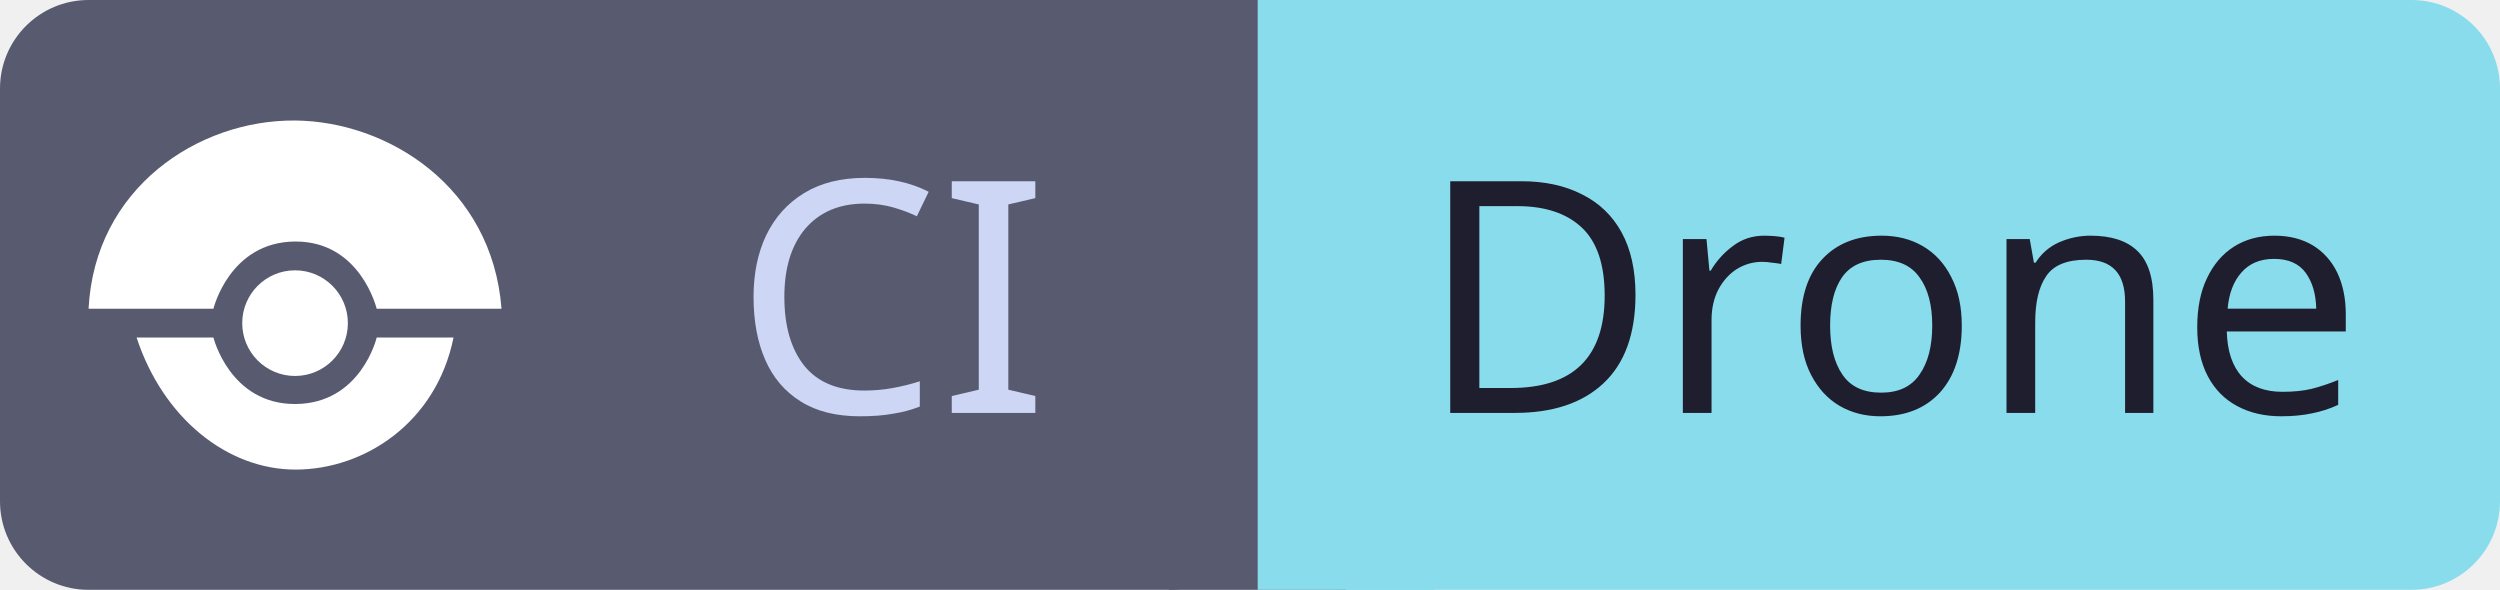
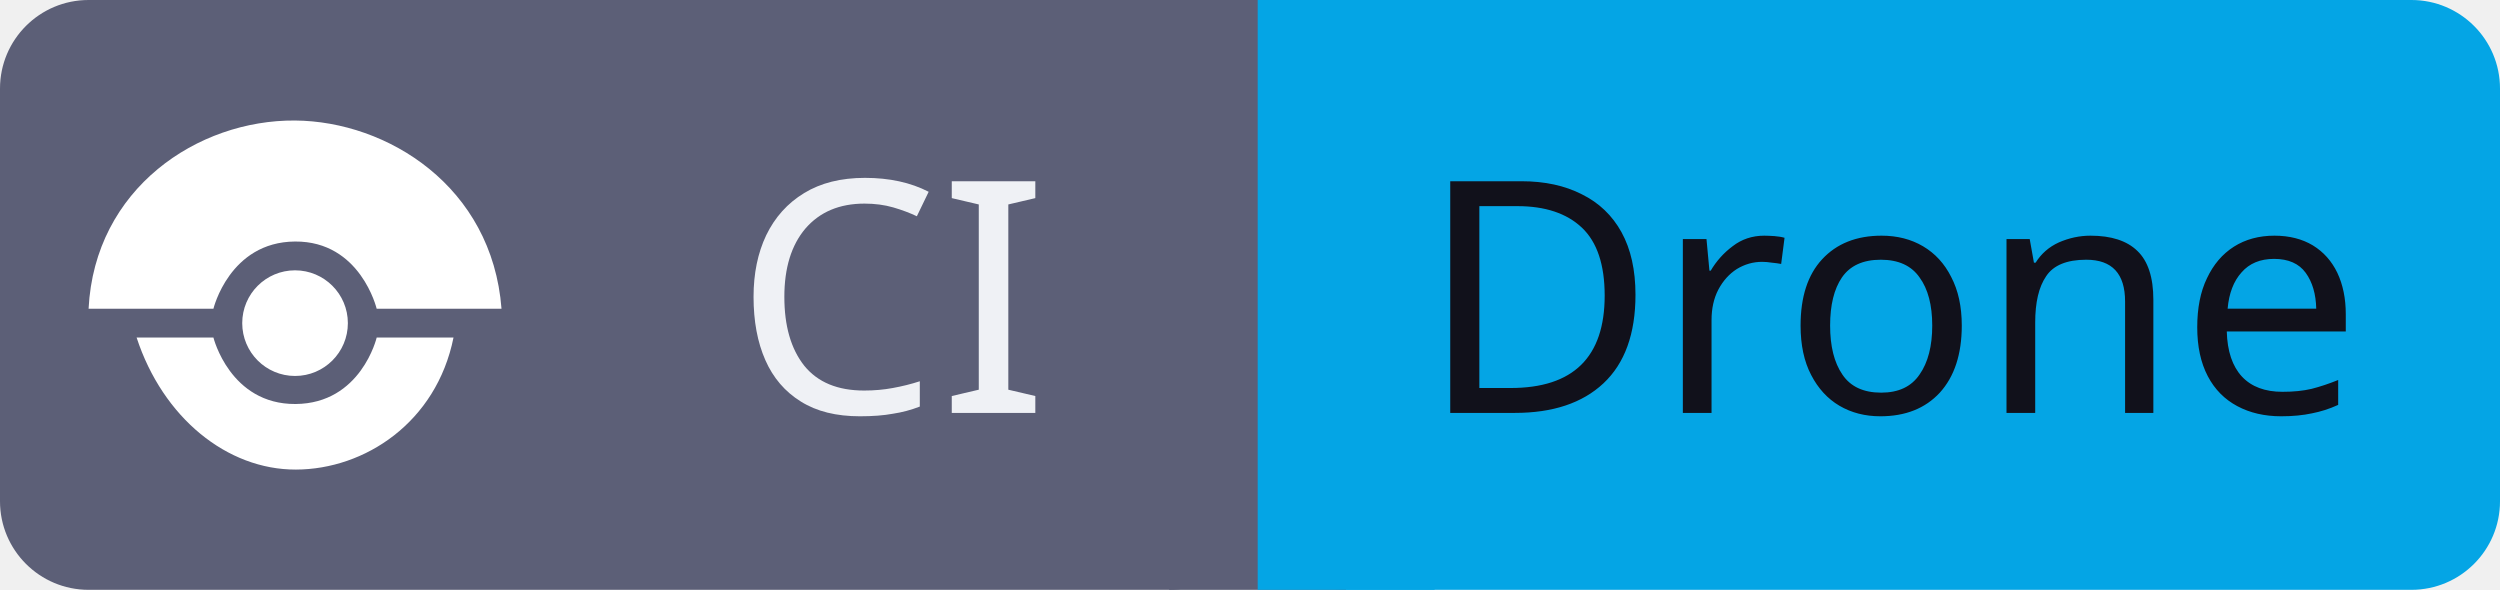
<svg xmlns="http://www.w3.org/2000/svg" id="ci-drone" width="92.57" height="21.84" viewBox="0 0 92.57 21.84">
  <g shape-rendering="geometricPrecision">
-     <rect x="0" width="46.57" height="21.84" fill="#585b70" rx="3.28" ry="3.28" />
-     <rect x="46.57" width="46" height="21.84" fill="#89dceb" rx="3.28" ry="3.28" />
-     <rect x="43.29" width="6.55" height="21.84" fill="#585b70" rx="0" ry="0" />
-     <rect x="46.57" width="6.55" height="21.84" fill="#89dceb" rx="0" ry="0" />
+     <rect x="0" width="46.57" height="21.84" fill="#5c5f77" rx="3.28" ry="3.28" />
+     <rect x="46.57" width="46" height="21.84" fill="#04a5e5" rx="3.28" ry="3.28" />
+     <rect x="43.29" width="6.55" height="21.84" fill="#5c5f77" rx="0" ry="0" />
+     <rect x="46.57" width="6.55" height="21.84" fill="#04a5e5" rx="0" ry="0" />
  </g>
  <g text-anchor="middle" shape-rendering="geometricPrecision">
-     <text fill="#cdd6f4" font-size="12.01" font-family="sans-serif" style="font-weight: 500" x="33.0" y="15.29">CI</text>
-     <text fill="#1e1e2e" font-size="12.01" font-family="sans-serif" style="font-weight: 500" x="70.0" y="15.29">Drone</text>
+     <text fill="#eff1f5" font-size="12.01" font-family="sans-serif" style="font-weight: 500" x="33.0" y="15.29">CI</text>
+     <text fill="#11111b" font-size="12.01" font-family="sans-serif" style="font-weight: 500" x="70.0" y="15.29">Drone</text>
  </g>
  <g shape-rendering="geometricPrecision">
    <svg width="15.29" height="15.29" viewBox="0 0 24 24" x="3.28" y="3.28" fill="none">
      <path fill="#ffffff" d="M15.07 13.633a3.07 3.07 0 1 1-6.14 0 3.07 3.07 0 0 1 6.14 0zM12 1.856c5.359.042 11.452 3.82 12 10.94h-7.256S15.809 8.863 12 8.889s-4.744 3.907-4.744 3.907H0C.353 5.802 6.344 1.812 12 1.856zM12.05 22.144c-3.996.011-7.729-3.005-9.259-7.674h4.465s.963 3.889 4.773 3.863 4.716-3.863 4.716-3.863h4.465c-.995 4.94-5.164 7.664-9.159 7.674z" />
    </svg>
  </g>
</svg>
